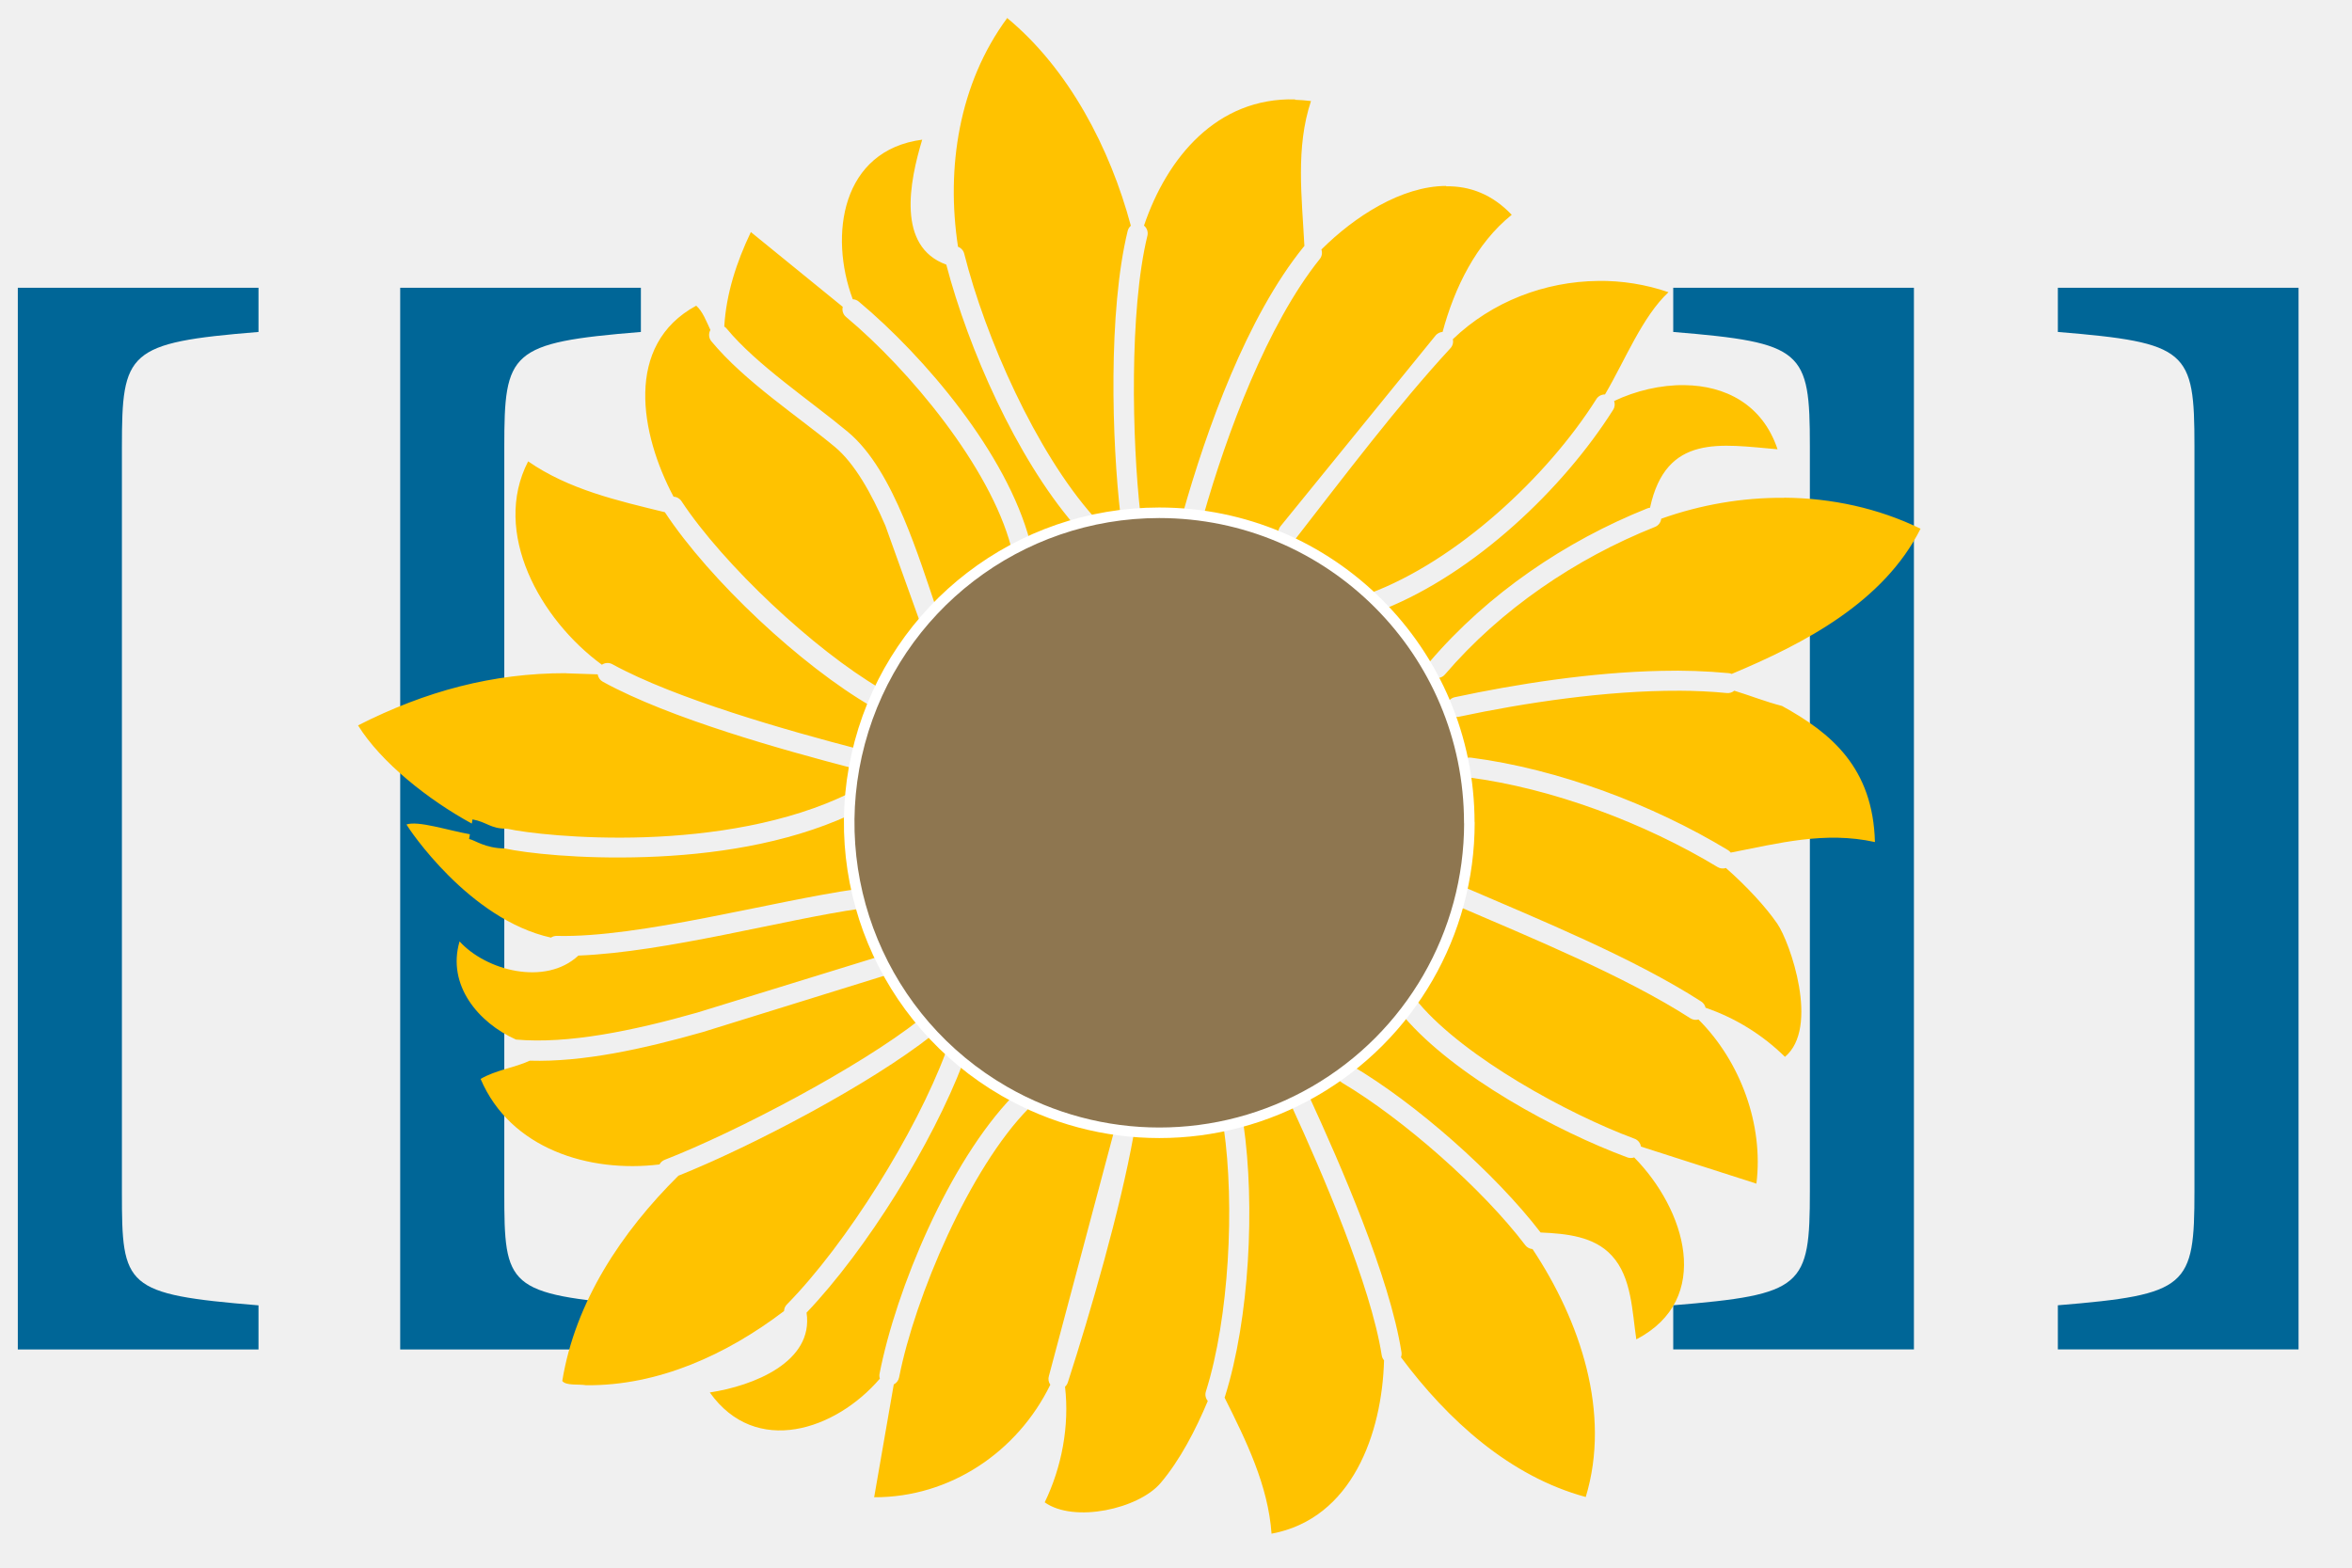
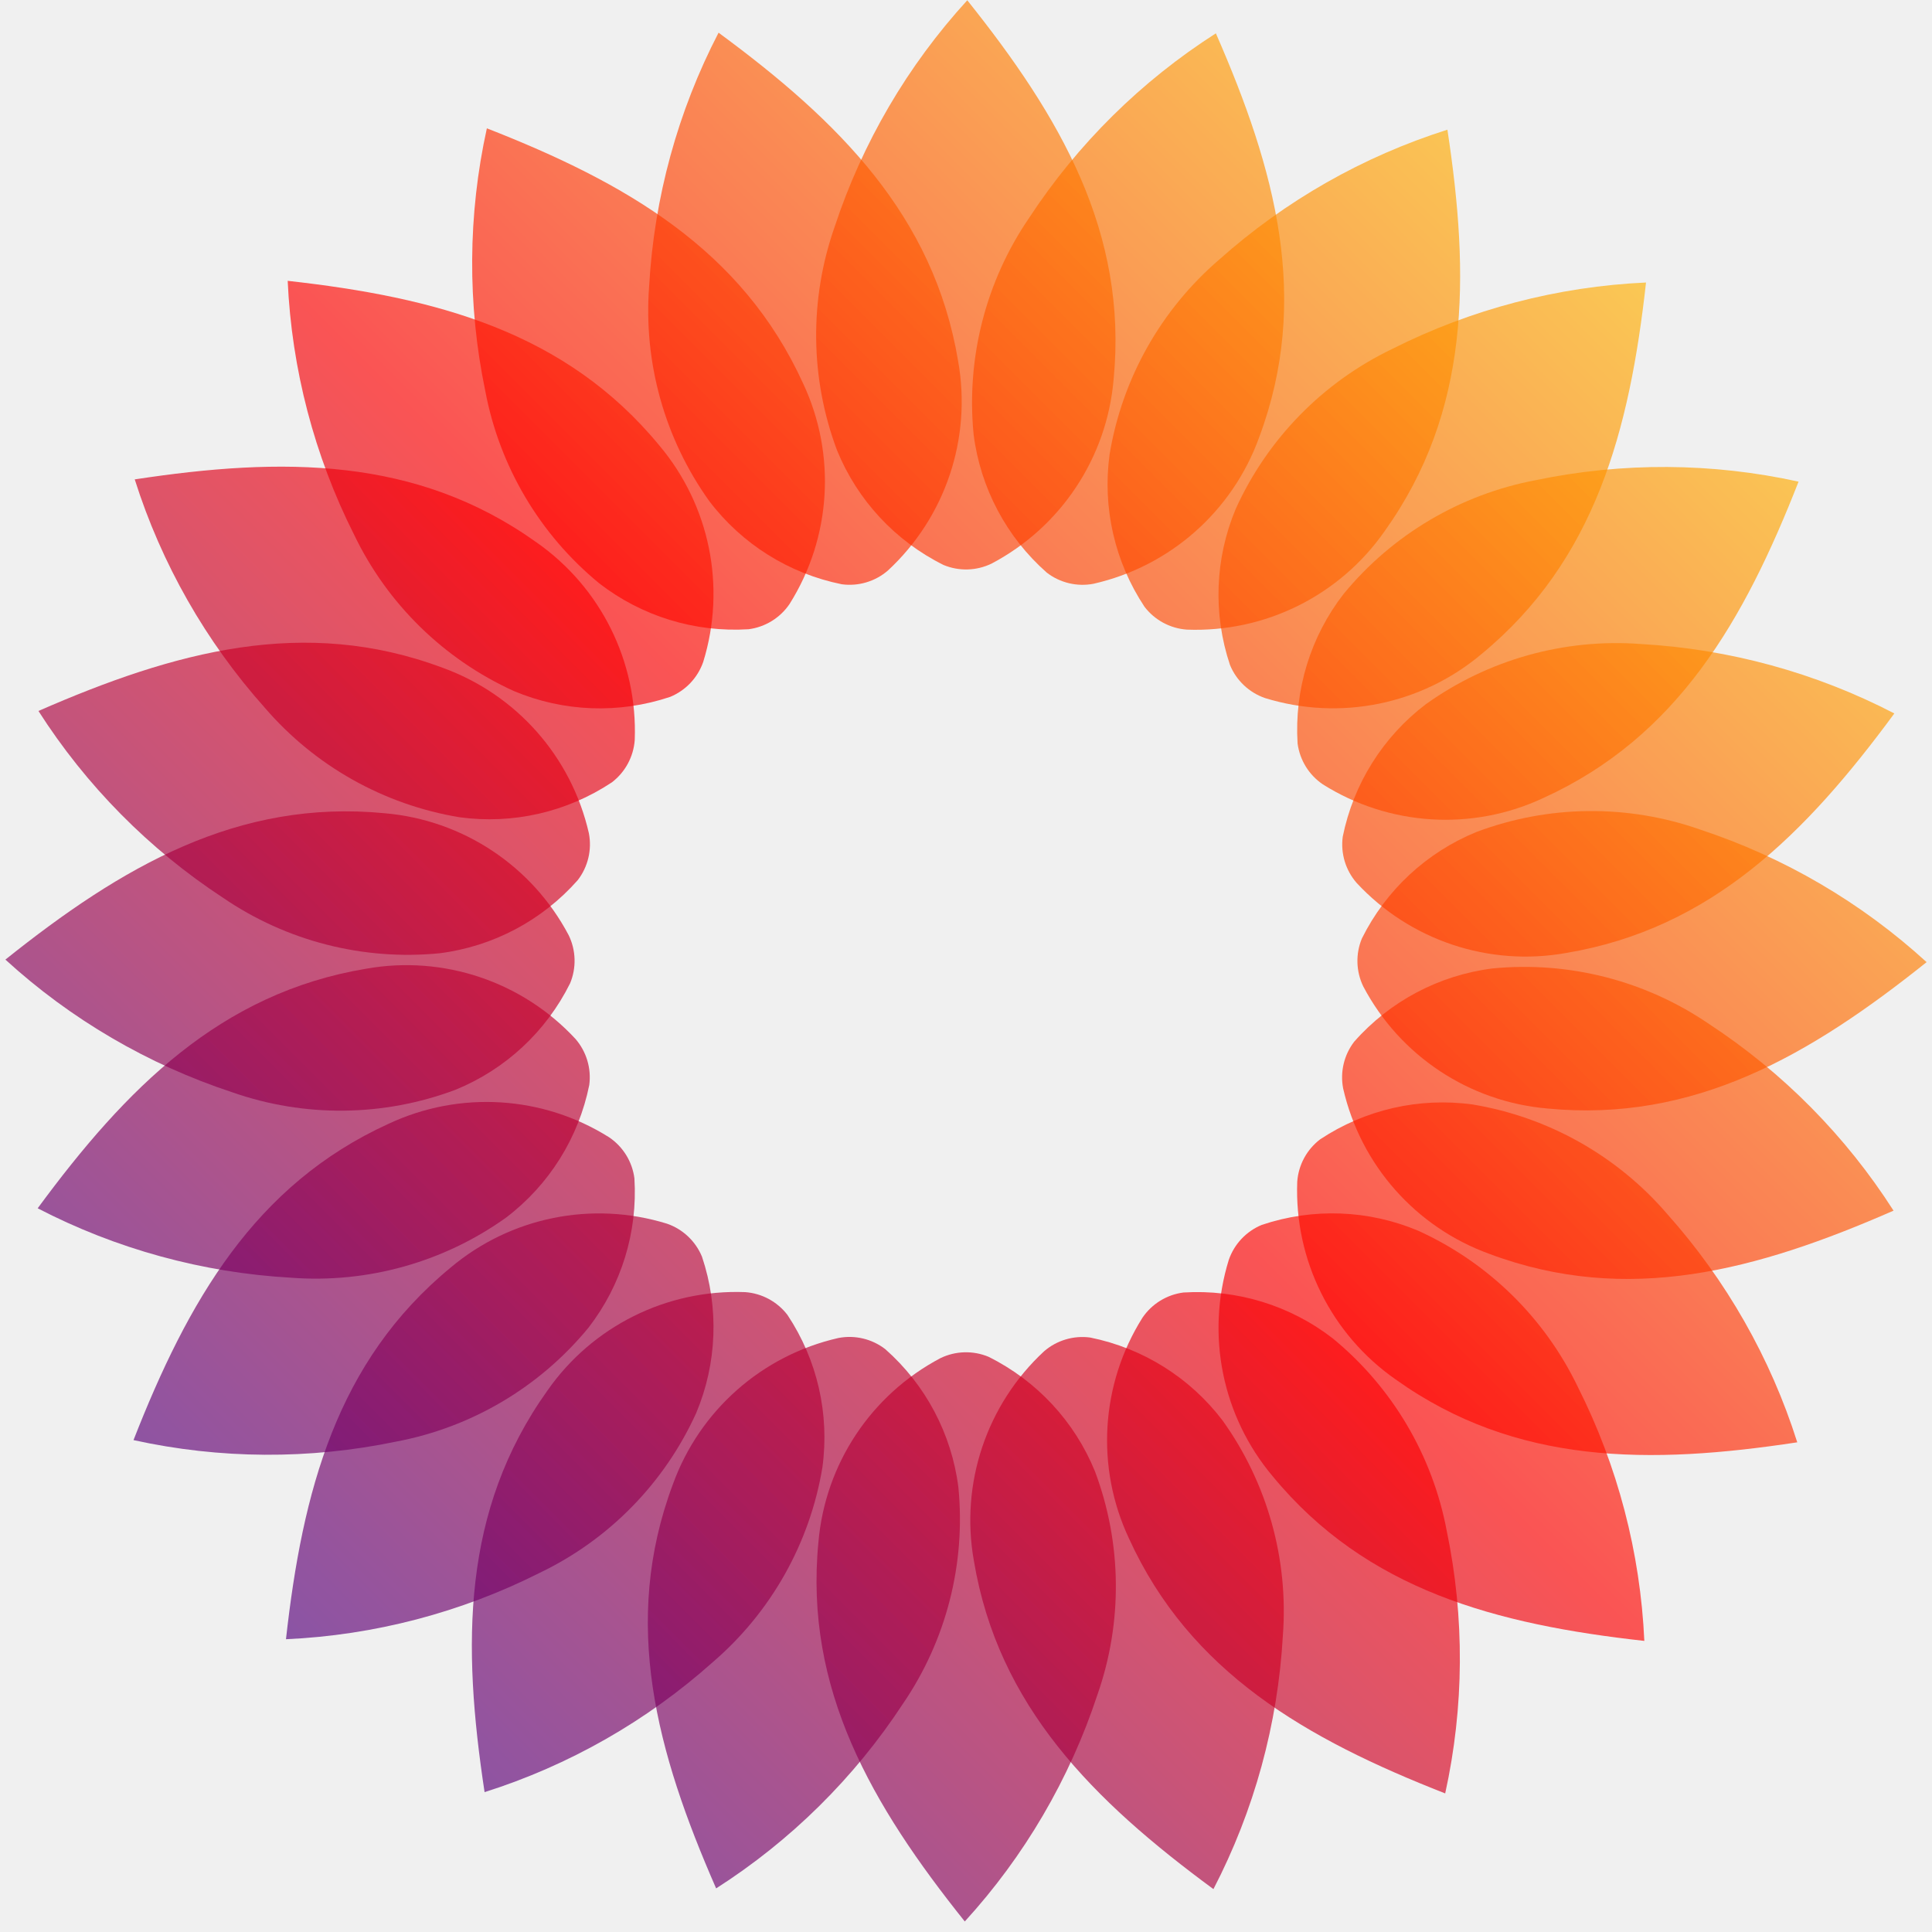
- <svg xmlns="http://www.w3.org/2000/svg" xmlns:xlink="http://www.w3.org/1999/xlink" viewBox="0 0 66 44" fill="#fff" fill-rule="evenodd" stroke="#000" stroke-linecap="round" stroke-linejoin="round">
-   <use xlink:href="#Z" x=".5" y=".5" />
-   <symbol id="Z" overflow="visible">
-     <g stroke="none" fill-rule="nonzero">
-       <path d="M10.73 37.373V7.577h6.754v1.24c-3.687.3-3.833.55-3.833 3.234v20.92c0 2.65.073 2.856 3.833 3.166v1.238H10.73zm-10.73 0V7.577h6.754v1.24c-3.687.3-3.833.55-3.833 3.234v20.92c0 2.65.073 2.856 3.833 3.166v1.238H0zm46.453 0v-1.238c3.65-.3 3.834-.516 3.834-3.2V12.017c0-2.684-.183-2.9-3.834-3.2v-1.24h6.754v29.796h-6.754zm10.793 0v-1.238c3.65-.3 3.833-.516 3.833-3.2V12.017c0-2.684-.183-2.9-3.833-3.2v-1.24H64v29.796h-6.754z" fill="#006697" />
-       <g fill="#ffc200">
-         <path d="M27.767.001c-1.363 1.845-1.722 4.214-1.384 6.425a.28.28 0 0 1 .175.197c.594 2.36 2.012 5.556 3.63 7.377a.28.28 0 0 1 .055.086l.7-.118c-.243-2.077-.35-5.718.2-7.983a.28.28 0 0 1 .09-.149c-.58-2.17-1.738-4.4-3.477-5.836zm8.08 2.288c-2.206-.056-3.6 1.64-4.245 3.543a.28.28 0 0 1 .095.287c-.513 2.112-.426 5.768-.2 7.773h.527l.664.033c.668-2.37 1.8-5.534 3.396-7.5.006-.008.012-.015.019-.022-.07-1.366-.25-2.76.185-4.067-.15-.019-.301-.031-.452-.035zm-10.463 1.13c-2.273.298-2.626 2.68-1.955 4.48a.28.28 0 0 1 .171.067c1.853 1.55 4.153 4.266 4.8 6.725.401-.187.815-.342 1.239-.466-1.63-1.907-2.965-4.935-3.585-7.298-1.4-.506-1.03-2.33-.678-3.5zm14.696 1.3c-1.25.003-2.574.86-3.5 1.784a.28.28 0 0 1-.048.27c-1.468 1.83-2.612 4.9-3.27 7.226a8.7 8.7 0 0 1 2.144.583.28.28 0 0 1 .025-.31l4.36-5.364a.28.28 0 0 1 .19-.092c.333-1.237.94-2.485 1.94-3.287-.55-.58-1.184-.812-1.84-.8zM20.566 6.022c-.398.836-.688 1.72-.742 2.642a.28.28 0 0 1 .069.061c.84 1.017 2.328 2.005 3.395 2.893.678.565 1.168 1.472 1.57 2.418.38.9.672 1.823.913 2.53a8.7 8.7 0 0 1 2.141-1.628.28.28 0 0 1-.039-.089c-.592-2.24-2.85-4.964-4.63-6.452a.28.28 0 0 1-.094-.285l-2.58-2.1zM44.34 7.385c-1.482.016-2.968.574-4.072 1.636a.28.28 0 0 1-.069.255c-1.473 1.595-2.985 3.6-4.328 5.326a.28.28 0 0 1-.175.107 8.7 8.7 0 0 1 2.197 1.464c.011-.006.023-.011.035-.016 2.454-.913 4.986-3.27 6.366-5.453a.28.28 0 0 1 .244-.133c.566-.964 1.046-2.183 1.782-2.87a5.87 5.87 0 0 0-1.981-.317zm-25.302.694c-2.033 1.1-1.57 3.606-.637 5.362a.28.28 0 0 1 .224.128c1.178 1.784 3.723 4.17 5.578 5.256a8.7 8.7 0 0 1 1.169-1.829.28.28 0 0 1-.087-.124l-.94-2.618c-.386-.9-.865-1.75-1.413-2.207-1.024-.853-2.537-1.84-3.468-2.966a.28.28 0 0 1-.029-.32c-.118-.25-.215-.518-.397-.68zm27.742 2.23c-.677-.01-1.38.158-1.986.446a.28.28 0 0 1-.028.248c-1.407 2.225-3.878 4.57-6.43 5.595a8.7 8.7 0 0 1 1.22 1.641.28.28 0 0 1 .066-.169c1.63-1.907 3.806-3.382 6.1-4.3a.28.28 0 0 1 .08-.02c.45-2.084 1.988-1.776 3.578-1.64-.425-1.274-1.482-1.785-2.6-1.8zm-32.46 2.14c-1.03 1.996.337 4.44 2.07 5.708a.28.28 0 0 1 .296-.013c1.762.967 4.905 1.86 6.905 2.38a8.7 8.7 0 0 1 .378-1.188c-1.976-1.14-4.55-3.547-5.812-5.46-1.334-.326-2.694-.635-3.838-1.428zm35.243 1.023c-1.167-.01-2.34.193-3.447.587a.28.28 0 0 1-.178.231c-2.225.886-4.33 2.315-5.893 4.143a.28.28 0 0 1-.342.065c.147.274.279.555.396.843a.28.28 0 0 1 .221-.272c1.727-.37 3.833-.7 5.793-.74a15.93 15.93 0 0 1 1.892.064c.03.002.06.01.088.022 2.064-.862 4.27-2.026 5.3-4.076-1.188-.578-2.5-.86-3.82-.87zm-34.18 4.922c-2.05-.002-3.937.5-5.836 1.465.64 1.034 1.972 2.092 3.192 2.756l.02-.117c.393.07.505.26.936.26a.29.29 0 0 1 .063.007c.443.102 2 .296 3.847.233s4-.38 5.75-1.245l.02-.01.1-.67c-2-.522-5.172-1.403-7.056-2.437a.28.28 0 0 1-.146-.209l-.9-.03zm31.217.493c-2.025-.007-4.318.337-6.162.73a.28.28 0 0 1-.263-.083c.158.425.282.862.372 1.306a.28.28 0 0 1 .233-.075c2.445.316 5.104 1.32 7.208 2.594a.28.28 0 0 1 .078.071c1.344-.262 2.65-.606 4.047-.296-.056-2.087-1.224-3.06-2.607-3.82-.466-.12-.894-.292-1.34-.428a.28.28 0 0 1-.214.065c-.43-.043-.883-.063-1.35-.065z" />
-         <path d="M40.63 21.297c.067.428.102.861.104 1.295a8.7 8.7 0 0 1-.19 1.794.28.28 0 0 1 .055.018c2.045.884 4.722 1.97 6.64 3.206a.28.28 0 0 1 .121.174 5.91 5.91 0 0 1 2.228 1.378c.98-.817.145-3.213-.217-3.74-.327-.475-.864-1.054-1.44-1.56a.28.28 0 0 1-.233-.026c-2.036-1.233-4.644-2.215-7-2.518a.28.28 0 0 1-.078-.021zm-17.287 1.077c-1.8.828-3.9 1.12-5.718 1.18-1.866.063-3.38-.113-3.96-.24-.565-.008-.84-.237-1.002-.266l.023-.133c-.63-.113-1.456-.387-1.78-.274.056.107 1.75 2.665 4.055 3.175a.28.28 0 0 1 .171-.048c2.32.056 6.023-.974 8.414-1.315-.138-.611-.209-1.235-.213-1.862l.01-.218z" />
-         <path d="M40.405 24.929c-.262.944-.681 1.837-1.24 2.641a.28.28 0 0 1 .156.094c1.302 1.528 4.173 3.1 6.04 3.794a.28.28 0 0 1 .186.223l3.24 1.04c.205-1.636-.437-3.42-1.626-4.607a.28.28 0 0 1-.227-.034c-1.836-1.183-4.48-2.266-6.53-3.15zm-16.73.068l-.025.005c-2.128.3-5.452 1.222-7.92 1.318-.926.863-2.595.42-3.334-.398-.36 1.226.527 2.283 1.582 2.755 1.453.13 3.277-.242 5.088-.757l5.123-1.58c-.208-.432-.38-.881-.514-1.341zm.775 1.838c-.024.014-.049.025-.076.032l-5.154 1.6c-1.67.475-3.366.847-4.854.803-.44.204-.95.26-1.38.512.835 1.96 3.046 2.643 5.02 2.4a.28.28 0 0 1 .152-.132c2.007-.782 5.456-2.594 7.15-3.932a10.5 10.5 0 0 1-.86-1.283zm14.4 1.137a8.7 8.7 0 0 1-1.419 1.436c1.8 1.06 4.026 3.024 5.3 4.684.723.032 1.504.107 2 .652.56.605.57 1.58.686 2.348 2.17-1.13 1.37-3.656-.06-5.107a.28.28 0 0 1-.198-.003c-1.947-.722-4.835-2.27-6.272-3.955a.28.28 0 0 1-.037-.055z" />
-         <path d="M25.684 28.531a.29.29 0 0 1-.028.025c-1.74 1.374-5.032 3.106-7.12 3.943-1.597 1.585-2.895 3.537-3.258 5.76.104.14.463.083.667.12 2.028.02 3.95-.86 5.556-2.082a.28.28 0 0 1 .083-.189c1.672-1.7 3.622-4.83 4.46-7.083a.28.28 0 0 1 .054-.091l-.412-.406z" />
-         <path d="M26.527 29.322c-.867 2.277-2.7 5.243-4.394 7.02.207 1.388-1.502 2.057-2.715 2.24 1.287 1.814 3.534 1.06 4.772-.388a.28.28 0 0 1-.008-.142c.462-2.37 1.95-5.936 3.746-7.792-.497-.267-.966-.581-1.402-.938zm10.5.382a8.7 8.7 0 0 1-.827.516.28.28 0 0 1 .044.069c.863 1.878 2.253 5.05 2.583 7.165a.28.28 0 0 1-.014.14c1.316 1.768 3.058 3.346 5.185 3.922.714-2.357-.15-4.936-1.493-6.958a.28.28 0 0 1-.204-.11c-1.195-1.577-3.434-3.548-5.14-4.558a.28.28 0 0 1-.134-.187zm-1.312.76a8.7 8.7 0 0 1-1.346.508.28.28 0 0 1 .025.083c.327 2.272.17 5.453-.52 7.642-.003.01-.007.02-.011.029.607 1.214 1.223 2.465 1.318 3.82 2.265-.42 3.102-2.82 3.157-4.866a.28.28 0 0 1-.065-.14c-.305-1.96-1.68-5.152-2.54-7.02-.009-.018-.015-.038-.02-.058zm-7.278.04a.28.28 0 0 1-.064.097c-1.665 1.687-3.2 5.3-3.643 7.557a.28.28 0 0 1-.15.199l-.55 3.166c2.133.008 4.024-1.275 4.943-3.158a.28.28 0 0 1-.039-.247l1.822-6.844c.005-.029.014-.058.028-.084a8.7 8.7 0 0 1-2.348-.686zm5.4.6a8.7 8.7 0 0 1-1.805.2l-.73-.037a.28.28 0 0 1 .003.119c-.37 2.06-1.2 4.932-1.84 6.913a.28.28 0 0 1-.079.122c.128 1.1-.093 2.262-.57 3.245.826.587 2.637.184 3.254-.545.543-.64.985-1.496 1.322-2.3a.28.28 0 0 1-.052-.27c.65-2.062.812-5.223.5-7.395a.28.28 0 0 1-.003-.043z" />
-       </g>
-     </g>
-     <path d="M40.733 22.592a8.7 8.7 0 0 1-13.052 7.535 8.7 8.7 0 0 1 4.349-16.235 8.7 8.7 0 0 1 8.7 8.7z" stroke="#fff" fill="#8e7650" fill-rule="nonzero" stroke-width=".296" />
-   </symbol>
+ <svg xmlns="http://www.w3.org/2000/svg" width="100" height="100" viewBox="0 0 100 100">
+   <defs>
+     <linearGradient id="gradient" gradientUnits="userSpaceOnUse" x1="0" x2="100" y1="100" y2="0">
+       <stop offset="0%" stop-color="#0a00b2" />
+       <stop offset="50%" stop-color="#ff0000" />
+       <stop offset="100%" stop-color="#fffc00" />
+     </linearGradient>
+     <style>
+ 			.petal {
+ 				opacity: 0.65;
+ 			}
+ 			.petals {
+ 				fill: url(#gradient);
+ 			}
+ 		</style>
+   </defs>
+   <g id="petals" class="petals">
+     <path class="petal" d="M33.6,14.8a16.938,16.938,0,0,0,3.116,11.142,11.457,11.457,0,0,0,6.858,4.3,3.033,3.033,0,0,0,2.385-.713,11.924,11.924,0,0,0,3.634-10.837c-1.257-7.54-6.19-12.43-12.4-17A32.468,32.468,0,0,0,33.6,14.8Z" />
+     <path class="petal" d="M25.117,20.232a16.938,16.938,0,0,0,5.893,9.956,11.457,11.457,0,0,0,7.738,2.381,3.033,3.033,0,0,0,2.119-1.306,11.924,11.924,0,0,0,.705-11.409C38.406,12.9,32.376,9.449,25.2,6.642A32.468,32.468,0,0,0,25.117,20.232Z" />
+     <path class="petal" d="M18.329,27.677A16.937,16.937,0,0,0,26.6,35.769a11.457,11.457,0,0,0,8.09.3,3.033,3.033,0,0,0,1.709-1.81,11.924,11.924,0,0,0-2.271-11.2c-4.859-5.9-11.576-7.67-19.237-8.523A32.466,32.466,0,0,0,18.329,27.677Z" />
+     <path class="petal" d="M13.7,36.626A16.938,16.938,0,0,0,23.781,42.3a11.457,11.457,0,0,0,7.891-1.807A3.033,3.033,0,0,0,32.854,38.3a11.924,11.924,0,0,0-5.093-10.233c-6.221-4.443-13.167-4.412-20.787-3.254A32.468,32.468,0,0,0,13.7,36.626Z" />
+     <path class="petal" d="M11.543,46.468a16.938,16.938,0,0,0,11.208,2.873,11.457,11.457,0,0,0,7.155-3.788,3.034,3.034,0,0,0,.575-2.422,11.924,11.924,0,0,0-7.568-8.566C15.753,31.884,9.052,33.711,1.99,36.8A32.468,32.468,0,0,0,11.543,46.468Z" />
+     <path class="petal" d="M12.008,56.532a16.938,16.938,0,0,0,11.569-.126,11.457,11.457,0,0,0,5.931-5.51,3.033,3.033,0,0,0-.072-2.488,11.924,11.924,0,0,0-9.527-6.315C12.3,41.356,6.3,44.855.279,49.669A32.467,32.467,0,0,0,12.008,56.532Z" />
+     <path class="petal" d="M15.062,66.134A16.938,16.938,0,0,0,26.2,63.018a11.457,11.457,0,0,0,4.3-6.858,3.033,3.033,0,0,0-.713-2.385,11.924,11.924,0,0,0-10.837-3.634c-7.54,1.257-12.43,6.19-17,12.4A32.468,32.468,0,0,0,15.062,66.134Z" />
+     <path class="petal" d="M20.5,74.618a16.938,16.938,0,0,0,9.956-5.893,11.457,11.457,0,0,0,2.381-7.738,3.033,3.033,0,0,0-1.306-2.119,11.925,11.925,0,0,0-11.409-.705c-6.958,3.166-10.4,9.2-13.212,16.376A32.466,32.466,0,0,0,20.5,74.618Z" />
+     <path class="petal" d="M27.943,81.406a16.938,16.938,0,0,0,8.092-8.269,11.457,11.457,0,0,0,.3-8.09,3.033,3.033,0,0,0-1.81-1.709,11.924,11.924,0,0,0-11.2,2.271c-5.9,4.859-7.67,11.576-8.523,19.237A32.467,32.467,0,0,0,27.943,81.406Z" />
+     <path class="petal" d="M36.891,86.035a16.938,16.938,0,0,0,5.676-10.082,11.457,11.457,0,0,0-1.807-7.891,3.033,3.033,0,0,0-2.191-1.182,11.924,11.924,0,0,0-10.233,5.094c-4.443,6.221-4.412,13.167-3.254,20.787A32.467,32.467,0,0,0,36.891,86.035Z" />
+     <path class="petal" d="M46.733,88.191a16.937,16.937,0,0,0,2.873-11.207,11.457,11.457,0,0,0-3.788-7.155,3.033,3.033,0,0,0-2.422-.575,11.924,11.924,0,0,0-8.566,7.568c-2.681,7.159-.854,13.86,2.237,20.921A32.465,32.465,0,0,0,46.733,88.191Z" />
+     <path class="petal" d="M56.8,87.726a16.937,16.937,0,0,0-.125-11.569,11.457,11.457,0,0,0-5.511-5.931,3.033,3.033,0,0,0-2.488.072,11.924,11.924,0,0,0-6.315,9.528c-0.737,7.609,2.762,13.609,7.576,19.629A32.466,32.466,0,0,0,56.8,87.726Z" />
+     <path class="petal" d="M66.4,84.672A16.938,16.938,0,0,0,63.284,73.53a11.457,11.457,0,0,0-6.858-4.3,3.033,3.033,0,0,0-2.385.713,11.924,11.924,0,0,0-3.634,10.837c1.257,7.54,6.19,12.43,12.4,17A32.468,32.468,0,0,0,66.4,84.672Z" />
+     <path class="petal" d="M74.883,79.237a16.937,16.937,0,0,0-5.893-9.956A11.456,11.456,0,0,0,61.252,66.9a3.033,3.033,0,0,0-2.119,1.306,11.924,11.924,0,0,0-.705,11.409c3.166,6.958,9.2,10.4,16.375,13.212A32.468,32.468,0,0,0,74.883,79.237Z" />
+     <path class="petal" d="M81.671,71.792A16.938,16.938,0,0,0,73.4,63.7a11.457,11.457,0,0,0-8.09-.3,3.033,3.033,0,0,0-1.708,1.81,11.924,11.924,0,0,0,2.271,11.2c4.859,5.9,11.576,7.67,19.237,8.523A32.466,32.466,0,0,0,81.671,71.792Z" />
+     <path class="petal" d="M86.3,62.843a16.938,16.938,0,0,0-10.082-5.676,11.457,11.457,0,0,0-7.891,1.807,3.033,3.033,0,0,0-1.182,2.191A11.924,11.924,0,0,0,72.239,71.4c6.221,4.443,13.167,4.412,20.787,3.254A32.467,32.467,0,0,0,86.3,62.843Z" />
+     <path class="petal" d="M88.457,53a16.938,16.938,0,0,0-11.207-2.873,11.457,11.457,0,0,0-7.155,3.788,3.033,3.033,0,0,0-.574,2.422A11.925,11.925,0,0,0,77.088,64.9c7.158,2.681,13.86.854,20.921-2.237A32.467,32.467,0,0,0,88.457,53Z" />
+     <path class="petal" d="M87.992,42.936a16.938,16.938,0,0,0-11.569.126,11.457,11.457,0,0,0-5.931,5.511,3.033,3.033,0,0,0,.072,2.488,11.924,11.924,0,0,0,9.527,6.315C87.7,58.113,93.7,54.614,99.721,49.8A32.468,32.468,0,0,0,87.992,42.936Z" />
+     <path class="petal" d="M84.938,33.335A16.938,16.938,0,0,0,73.8,36.451a11.457,11.457,0,0,0-4.3,6.858,3.033,3.033,0,0,0,.714,2.385,11.924,11.924,0,0,0,10.837,3.634c7.54-1.257,12.43-6.19,17-12.4A32.466,32.466,0,0,0,84.938,33.335Z" />
+     <path class="petal" d="M79.5,24.851a16.938,16.938,0,0,0-9.956,5.893,11.457,11.457,0,0,0-2.381,7.738A3.033,3.033,0,0,0,68.472,40.6a11.924,11.924,0,0,0,11.409.705c6.958-3.166,10.4-9.2,13.212-16.375A32.468,32.468,0,0,0,79.5,24.851Z" />
+     <path class="petal" d="M72.057,18.063a16.938,16.938,0,0,0-8.092,8.269,11.457,11.457,0,0,0-.3,8.09,3.033,3.033,0,0,0,1.81,1.709,11.924,11.924,0,0,0,11.2-2.271c5.9-4.859,7.67-11.576,8.523-19.237A32.467,32.467,0,0,0,72.057,18.063Z" />
+     <path class="petal" d="M63.109,13.434a16.937,16.937,0,0,0-5.676,10.082,11.457,11.457,0,0,0,1.807,7.891,3.033,3.033,0,0,0,2.191,1.182A11.924,11.924,0,0,0,71.664,27.5c4.443-6.221,4.412-13.167,3.254-20.787A32.466,32.466,0,0,0,63.109,13.434Z" />
+     <path class="petal" d="M53.267,11.278a16.937,16.937,0,0,0-2.873,11.207,11.456,11.456,0,0,0,3.788,7.155,3.033,3.033,0,0,0,2.422.575,11.924,11.924,0,0,0,8.566-7.568c2.681-7.159.854-13.86-2.237-20.921A32.466,32.466,0,0,0,53.267,11.278Z" />
+     <path class="petal" d="M43.2,11.743a16.938,16.938,0,0,0,.126,11.569,11.457,11.457,0,0,0,5.511,5.931,3.033,3.033,0,0,0,2.488-.072,11.924,11.924,0,0,0,6.315-9.528C58.379,12.034,54.88,6.034,50.066.014A32.468,32.468,0,0,0,43.2,11.743Z" />
+   </g>
</svg>
